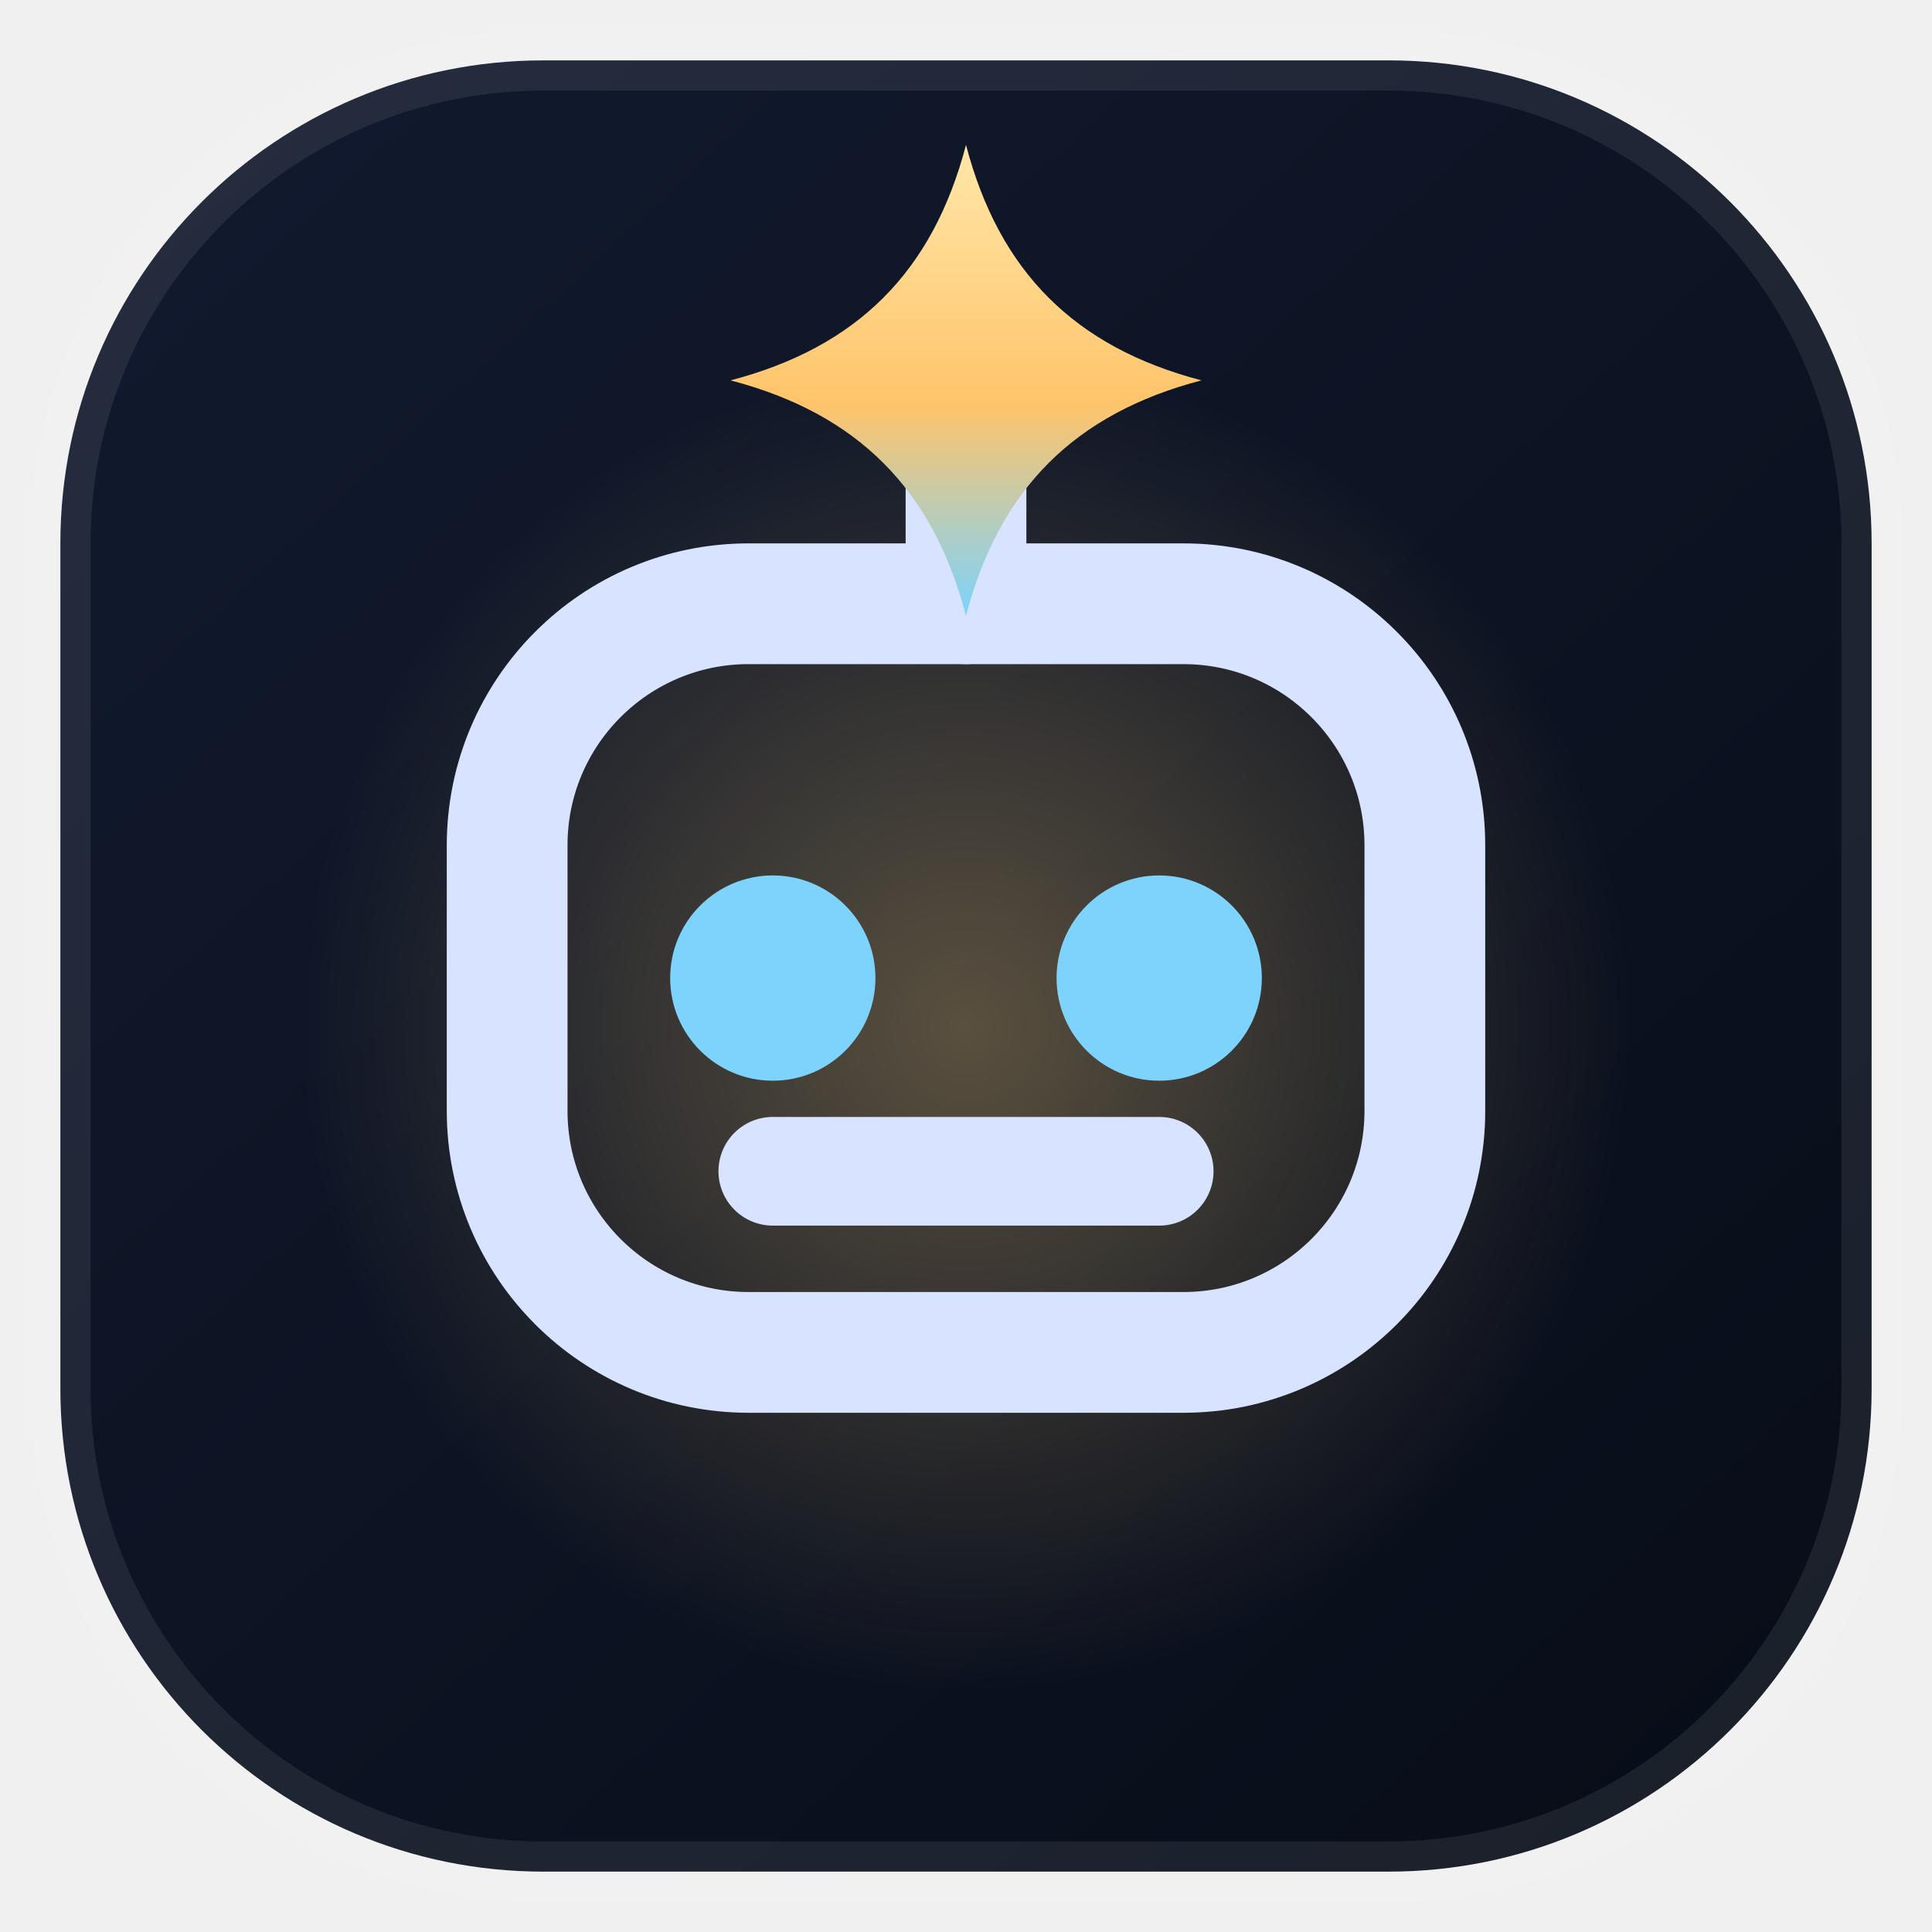
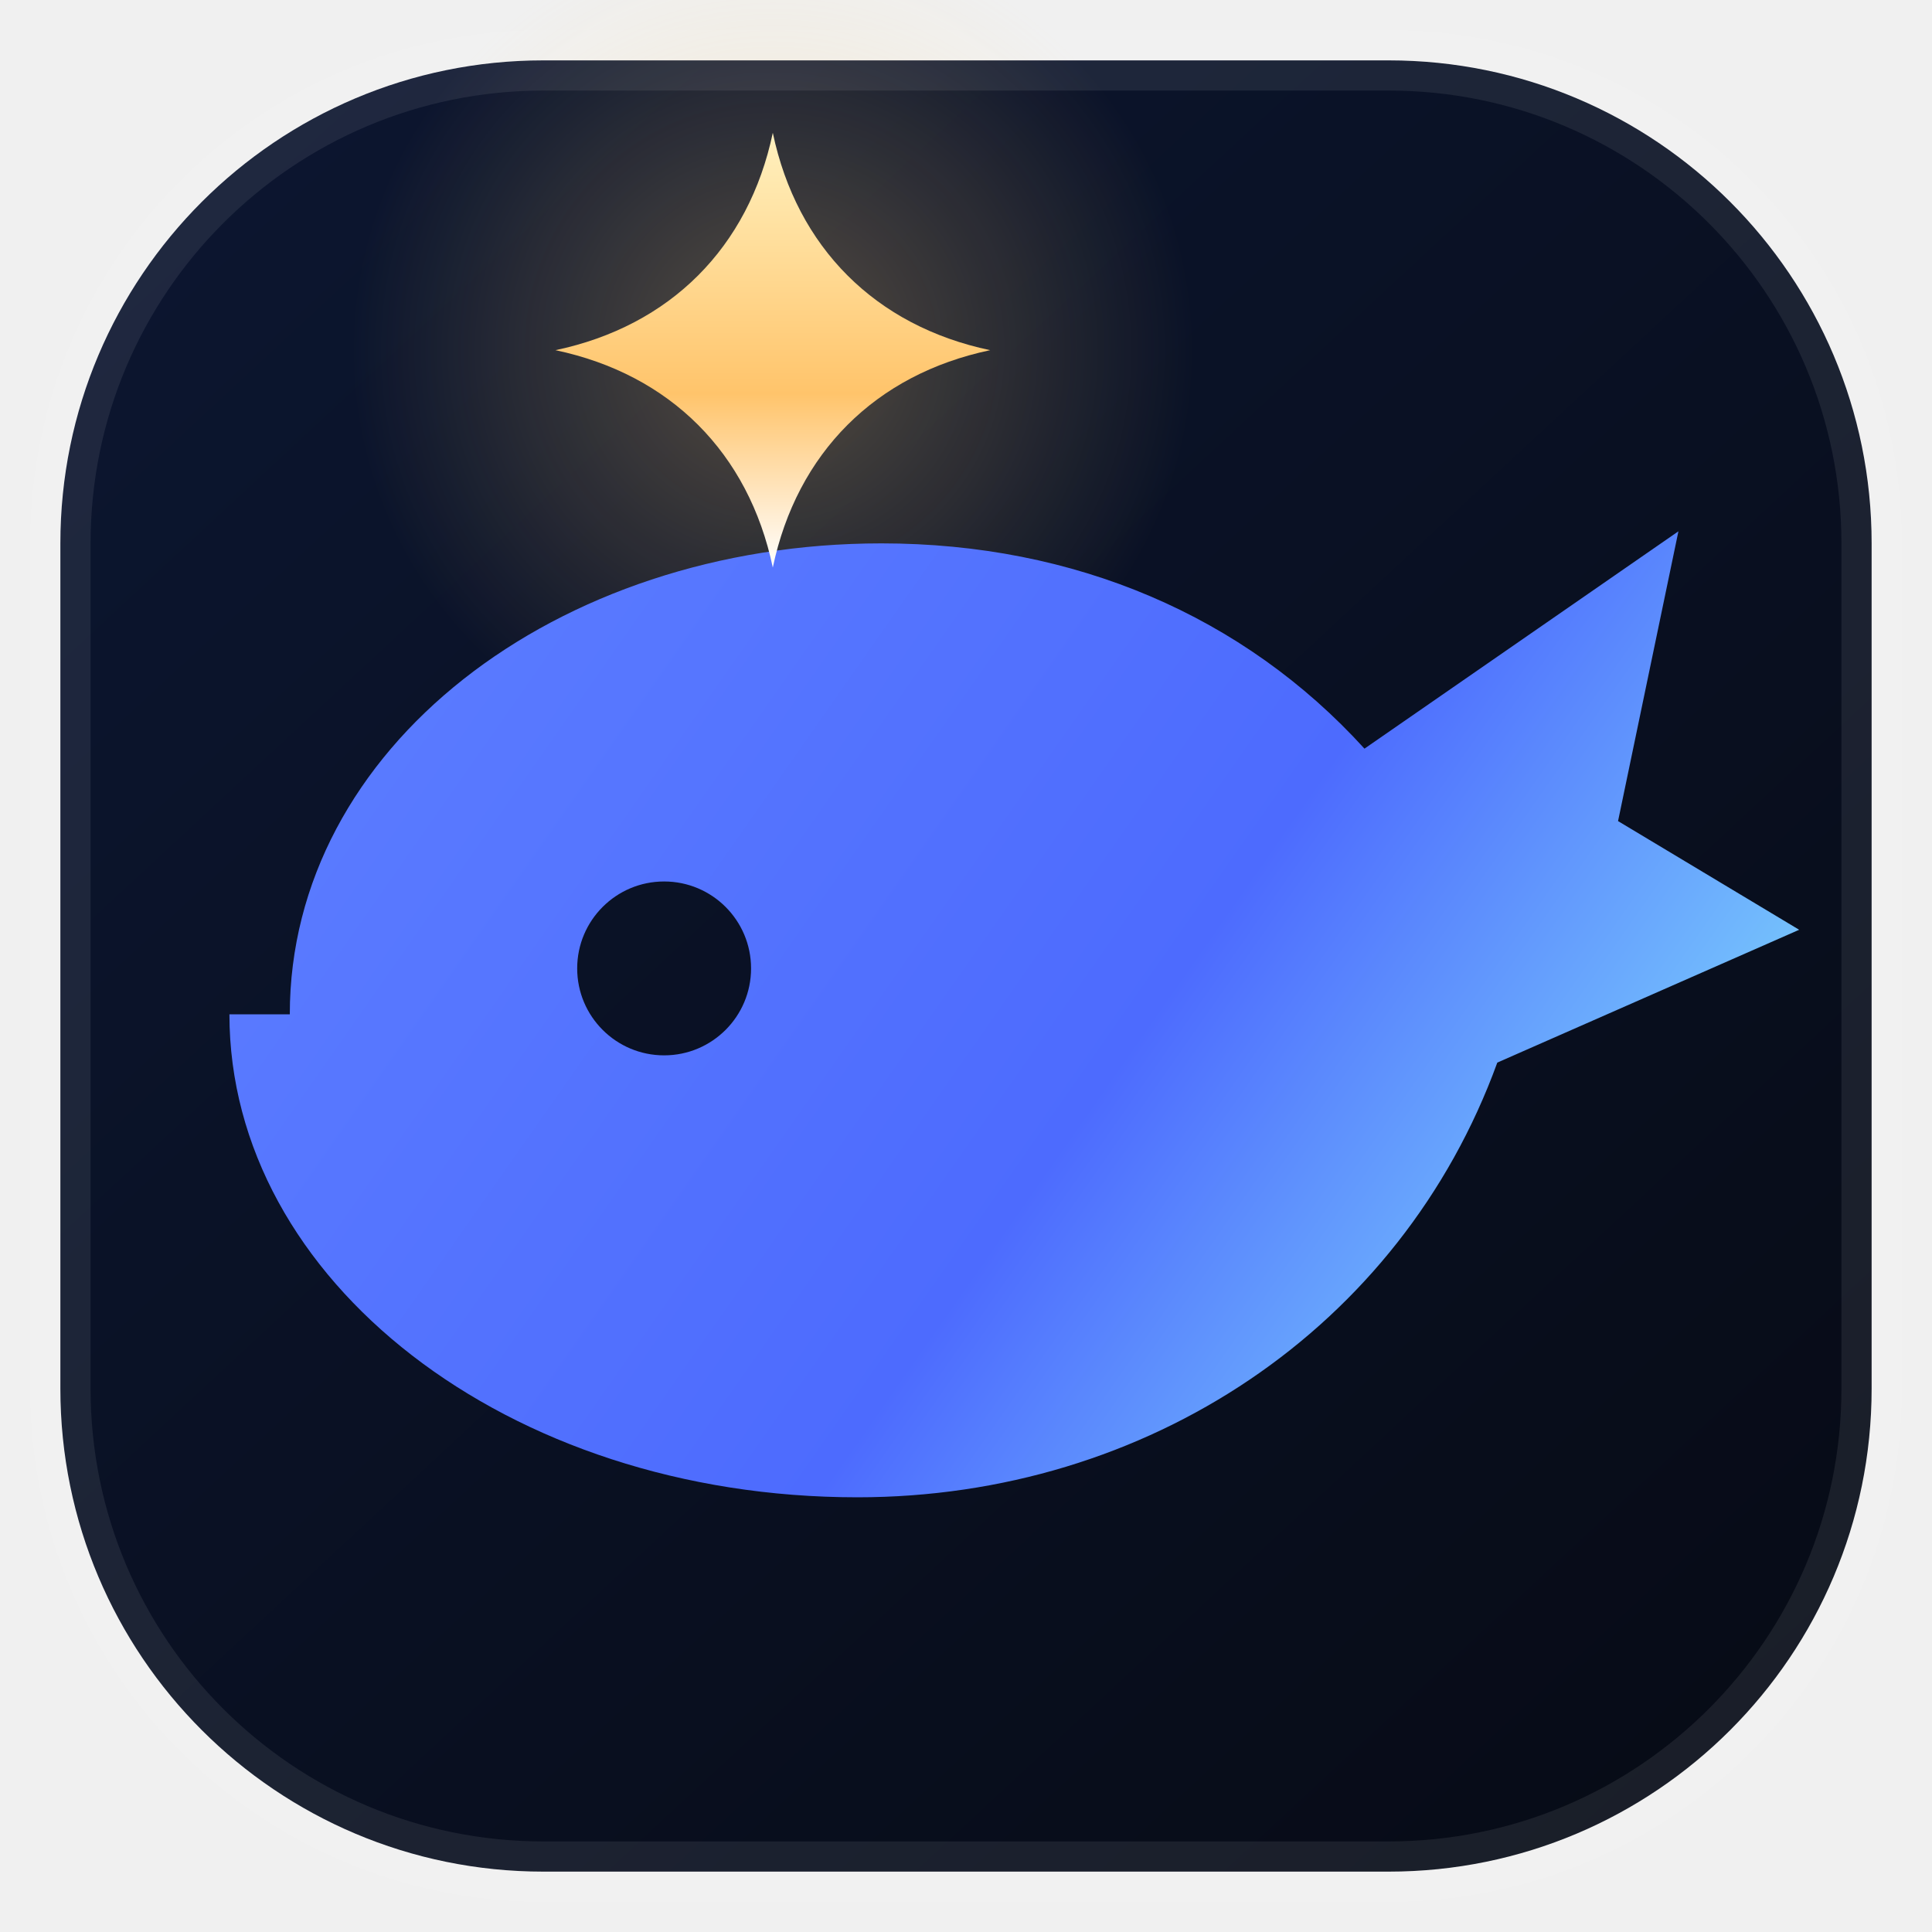
<svg xmlns="http://www.w3.org/2000/svg" viewBox="0 0 32 32" width="32" height="32" role="img" aria-label="Baibao">
  <defs>
    <linearGradient id="bb-tile" x1="3" y1="2" x2="29" y2="30" gradientUnits="userSpaceOnUse">
-       <stop stop-color="#111A2E" />
-       <stop offset="1" stop-color="#080D18" />
+       <stop stop-color="#0C1630" />
+       <stop offset="1" stop-color="#070B16" />
    </linearGradient>
-     <linearGradient id="bb-spark" x1="16" y1="2.4" x2="16" y2="10.2" gradientUnits="userSpaceOnUse">
-       <stop stop-color="#FFE7A8" />
-       <stop offset="0.55" stop-color="#FFC46B" />
+     <linearGradient id="bb-whale" x1="3" y1="5" x2="13" y2="12" gradientUnits="userSpaceOnUse">
+       <stop stop-color="#5B7CFF" />
+       <stop offset="0.6" stop-color="#4D6BFE" />
      <stop offset="1" stop-color="#7DD3FC" />
    </linearGradient>
+     <linearGradient id="bb-spark" x1="6.4" y1="1.1" x2="6.4" y2="4.7" gradientUnits="userSpaceOnUse">
+       <stop stop-color="#FFF1BF" />
+       <stop offset="0.6" stop-color="#FFC46B" />
+       <stop offset="1" stop-color="#FFFFFF" />
+     </linearGradient>
    <radialGradient id="bb-glow" cx="0.5" cy="0.5" r="0.5">
-       <stop stop-color="#FFD27A" stop-opacity="0.32" />
+       <stop stop-color="#FFD27A" stop-opacity="0.3" />
      <stop offset="1" stop-color="#FFD27A" stop-opacity="0" />
    </radialGradient>
  </defs>
  <rect x="1" y="1" width="30" height="30" rx="8" fill="url(#bb-tile)" />
  <rect x="1" y="1" width="30" height="30" rx="8" fill="none" stroke="#FFFFFF" stroke-opacity="0.08" />
-   <circle cx="16" cy="17" r="11" fill="url(#bb-glow)" />
-   <rect x="8.4" y="10" width="15.2" height="12.4" rx="4" fill="none" stroke="#D7E3FF" stroke-width="2" />
-   <circle cx="12.8" cy="16.2" r="1.7" fill="#7DD3FC" />
-   <circle cx="19.2" cy="16.2" r="1.7" fill="#7DD3FC" />
-   <path d="M12.8 19.4h6.4" stroke="#D7E3FF" stroke-width="1.8" stroke-linecap="round" />
-   <path d="M16 10V7.6" stroke="#D7E3FF" stroke-width="2" stroke-linecap="round" />
-   <path d="M16 2.4c.55 2.1 1.8 3.35 3.9 3.9-2.1.55-3.35 1.8-3.9 3.9-.55-2.1-1.8-3.35-3.9-3.9 2.1-.55 3.35-1.8 3.9-3.9Z" fill="url(#bb-spark)" />
+   <circle cx="12.8" cy="5.8" r="7" fill="url(#bb-glow)" />
+   <g transform="scale(2)">
+     <path fill-rule="evenodd" d="M2.4 8.4c0-2.2 2.2-3.9 4.9-3.9 1.6 0 3 .6 4 1.7l2.6-1.8-.5 2.4 1.5.9-2.5 1.1c-.8 2.2-2.9 3.6-5.3 3.6-2.9 0-5.2-1.8-5.2-4Zm3.1-1.1a.72.72 0 1 0 0 1.44.72.72 0 0 0 0-1.44Z" fill="url(#bb-whale)" />
+     <path d="M6.4 1.1c.2.95.85 1.6 1.8 1.8-.95.2-1.6.85-1.8 1.8-.2-.95-.85-1.6-1.8-1.8.95-.2 1.6-.85 1.8-1.8Z" fill="url(#bb-spark)" />
+   </g>
</svg>
